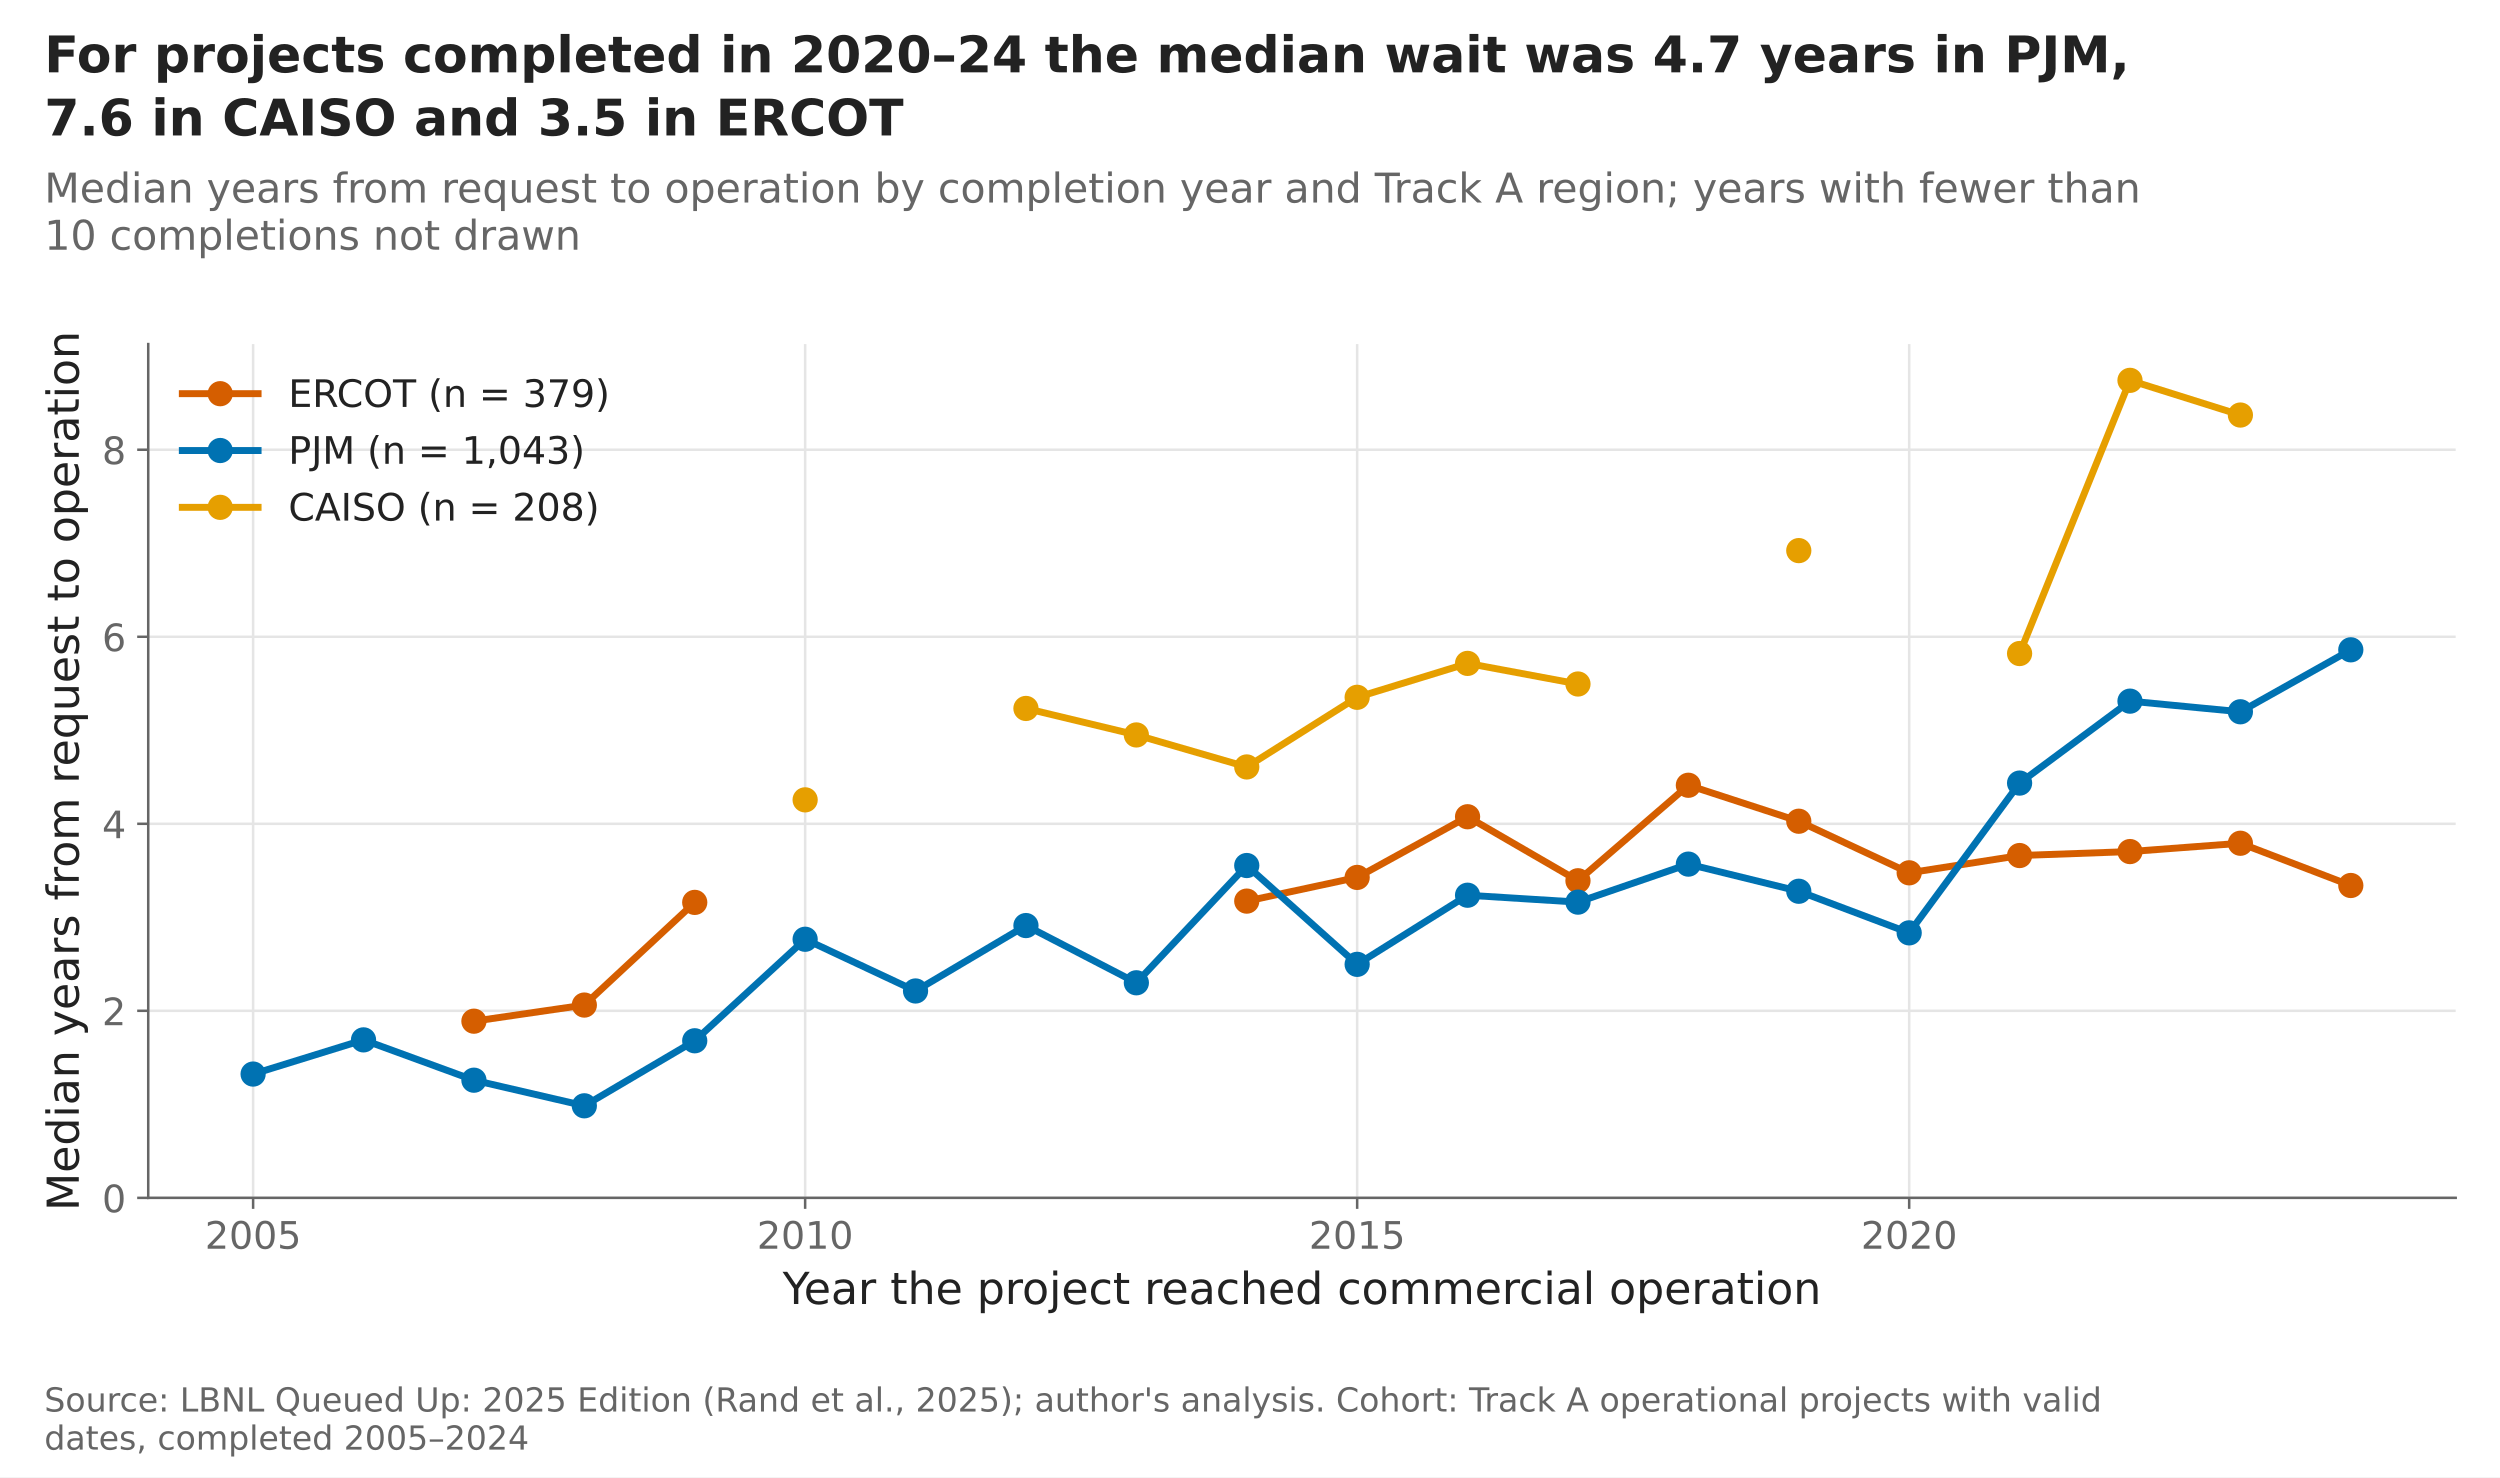
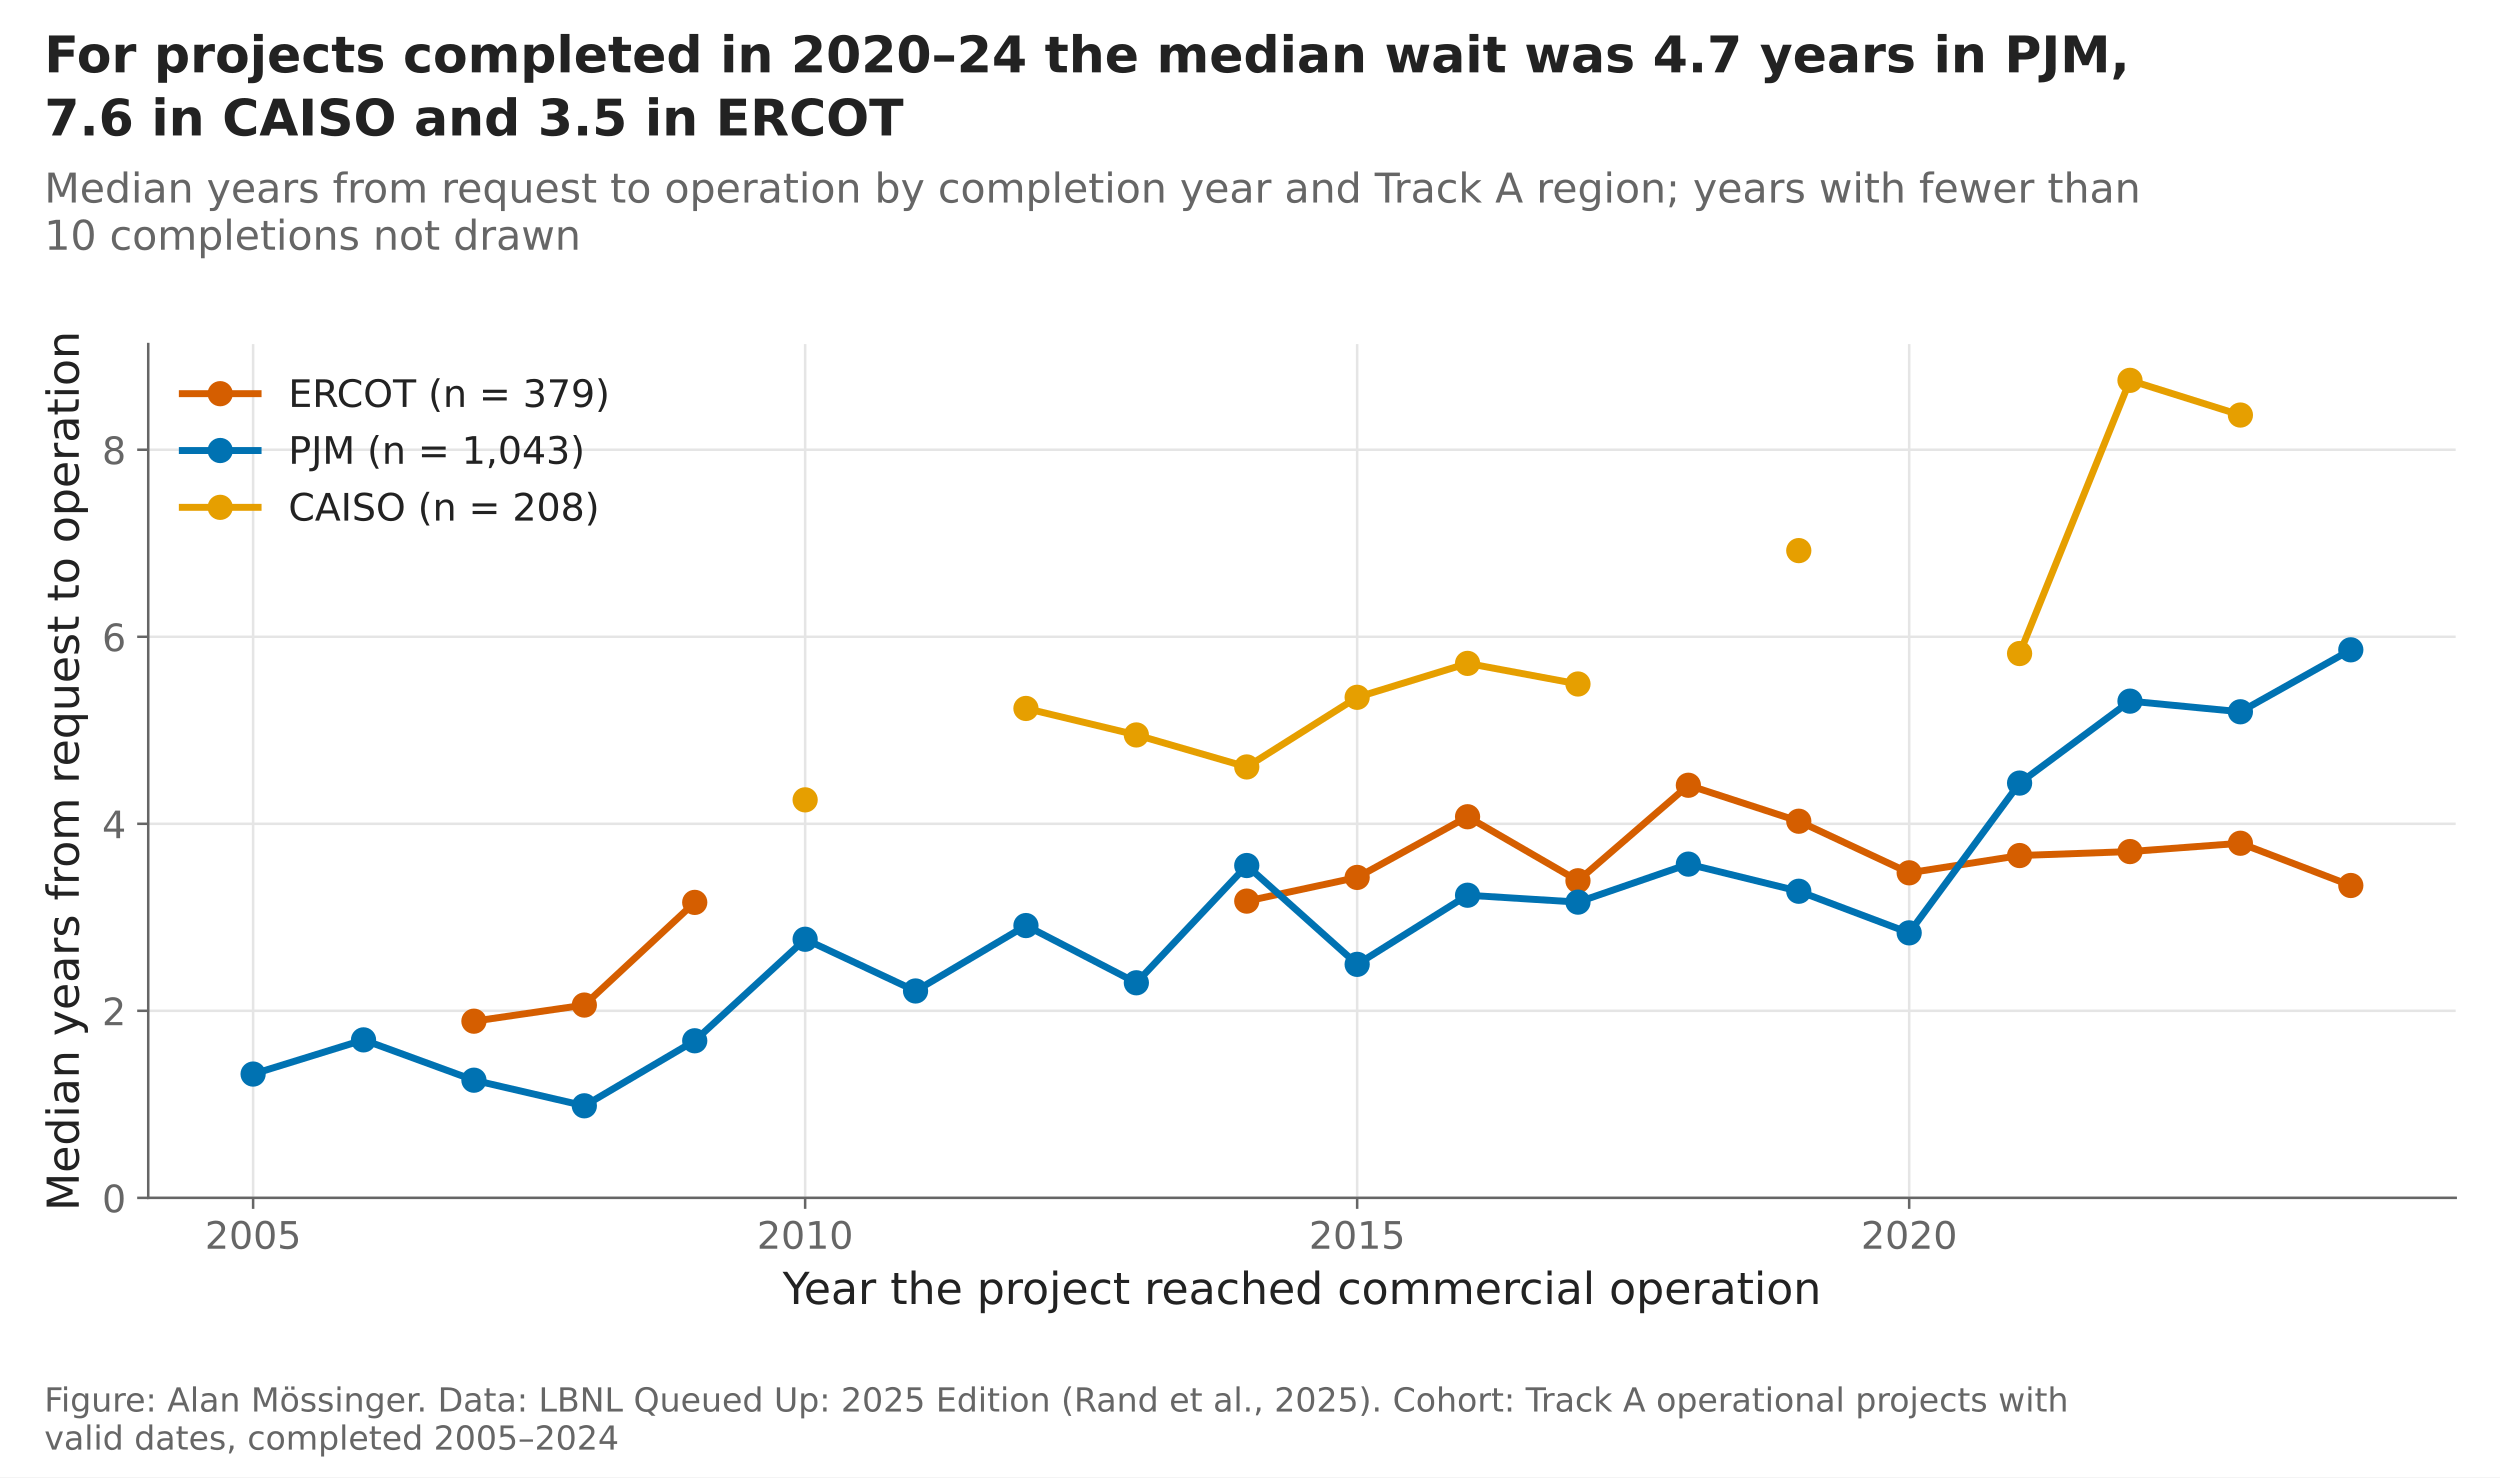
<svg xmlns="http://www.w3.org/2000/svg" xmlns:xlink="http://www.w3.org/1999/xlink" width="792pt" height="468pt" viewBox="0 0 792 468" version="1.1">
  <defs>
    <style type="text/css">*{stroke-linejoin: round; stroke-linecap: butt}</style>
  </defs>
  <g id="figure_1">
    <g id="patch_1">
      <path d="M 0 468  L 792 468  L 792 0  L 0 0  z " style="fill: #ffffff" />
    </g>
    <g id="axes_1">
      <g id="patch_2">
        <path d="M 46.96 379.478  L 777.96 379.478  L 777.96 109.004  L 46.96 109.004  z " style="fill: #ffffff" />
      </g>
      <g id="matplotlib.axis_1">
        <g id="xtick_1">
          <g id="line2d_1">
            <path d="M 80.187 379.478  L 80.187 109.004  " clip-path="url(#p86a361e704)" style="fill: none; stroke: #e5e5e5; stroke-width: 0.8; stroke-linecap: square" />
          </g>
          <g id="line2d_2">
            <defs>
              <path id="me00eba5936" d="M 0 0  L 0 3.5  " style="stroke: #666666; stroke-width: 0.8" />
            </defs>
            <g>
              <use xlink:href="#me00eba5936" x="80.187" y="379.478" style="fill: #666666; stroke: #666666; stroke-width: 0.8" />
            </g>
          </g>
          <g id="text_1">
            <text style="font-size: 12px; font-family: 'DejaVu Sans', 'Bitstream Vera Sans', 'Computer Modern Sans Serif', 'Lucida Grande', 'Verdana', 'Geneva', 'Lucid', 'Arial', 'Helvetica', 'Avant Garde', sans-serif; text-anchor: middle; fill: #666666" x="80.187" y="395.595" transform="rotate(-0 80.18727 395.5952)">2005</text>
          </g>
        </g>
        <g id="xtick_2">
          <g id="line2d_3">
            <path d="M 255.068 379.478  L 255.068 109.004  " clip-path="url(#p86a361e704)" style="fill: none; stroke: #e5e5e5; stroke-width: 0.8; stroke-linecap: square" />
          </g>
          <g id="line2d_4">
            <g>
              <use xlink:href="#me00eba5936" x="255.068" y="379.478" style="fill: #666666; stroke: #666666; stroke-width: 0.8" />
            </g>
          </g>
          <g id="text_2">
            <text style="font-size: 12px; font-family: 'DejaVu Sans', 'Bitstream Vera Sans', 'Computer Modern Sans Serif', 'Lucida Grande', 'Verdana', 'Geneva', 'Lucid', 'Arial', 'Helvetica', 'Avant Garde', sans-serif; text-anchor: middle; fill: #666666" x="255.068" y="395.595" transform="rotate(-0 255.0677 395.5952)">2010</text>
          </g>
        </g>
        <g id="xtick_3">
          <g id="line2d_5">
            <path d="M 429.948 379.478  L 429.948 109.004  " clip-path="url(#p86a361e704)" style="fill: none; stroke: #e5e5e5; stroke-width: 0.8; stroke-linecap: square" />
          </g>
          <g id="line2d_6">
            <g>
              <use xlink:href="#me00eba5936" x="429.948" y="379.478" style="fill: #666666; stroke: #666666; stroke-width: 0.8" />
            </g>
          </g>
          <g id="text_3">
            <text style="font-size: 12px; font-family: 'DejaVu Sans', 'Bitstream Vera Sans', 'Computer Modern Sans Serif', 'Lucida Grande', 'Verdana', 'Geneva', 'Lucid', 'Arial', 'Helvetica', 'Avant Garde', sans-serif; text-anchor: middle; fill: #666666" x="429.948" y="395.595" transform="rotate(-0 429.948 395.5952)">2015</text>
          </g>
        </g>
        <g id="xtick_4">
          <g id="line2d_7">
            <path d="M 604.828 379.478  L 604.828 109.004  " clip-path="url(#p86a361e704)" style="fill: none; stroke: #e5e5e5; stroke-width: 0.8; stroke-linecap: square" />
          </g>
          <g id="line2d_8">
            <g>
              <use xlink:href="#me00eba5936" x="604.828" y="379.478" style="fill: #666666; stroke: #666666; stroke-width: 0.8" />
            </g>
          </g>
          <g id="text_4">
            <text style="font-size: 12px; font-family: 'DejaVu Sans', 'Bitstream Vera Sans', 'Computer Modern Sans Serif', 'Lucida Grande', 'Verdana', 'Geneva', 'Lucid', 'Arial', 'Helvetica', 'Avant Garde', sans-serif; text-anchor: middle; fill: #666666" x="604.828" y="395.595" transform="rotate(-0 604.8284 395.5952)">2020</text>
          </g>
        </g>
        <g id="text_5">
          <text style="font-size: 14px; font-family: 'DejaVu Sans', 'Bitstream Vera Sans', 'Computer Modern Sans Serif', 'Lucida Grande', 'Verdana', 'Geneva', 'Lucid', 'Arial', 'Helvetica', 'Avant Garde', sans-serif; text-anchor: middle; fill: #222222" x="412.46" y="413.116" transform="rotate(-0 412.46 413.1158)">Year the project reached commercial operation</text>
        </g>
      </g>
      <g id="matplotlib.axis_2">
        <g id="ytick_1">
          <g id="line2d_9">
            <path d="M 46.96 379.478  L 777.96 379.478  " clip-path="url(#p86a361e704)" style="fill: none; stroke: #e5e5e5; stroke-width: 0.8; stroke-linecap: square" />
          </g>
          <g id="line2d_10">
            <defs>
              <path id="mce5acbc380" d="M 0 0  L -3.5 0  " style="stroke: #666666; stroke-width: 0.8" />
            </defs>
            <g>
              <use xlink:href="#mce5acbc380" x="46.96" y="379.478" style="fill: #666666; stroke: #666666; stroke-width: 0.8" />
            </g>
          </g>
          <g id="text_6">
            <text style="font-size: 12px; font-family: 'DejaVu Sans', 'Bitstream Vera Sans', 'Computer Modern Sans Serif', 'Lucida Grande', 'Verdana', 'Geneva', 'Lucid', 'Arial', 'Helvetica', 'Avant Garde', sans-serif; text-anchor: end; fill: #666666" x="39.96" y="384.037" transform="rotate(-0 39.96 384.0366)">0</text>
          </g>
        </g>
        <g id="ytick_2">
          <g id="line2d_11">
            <path d="M 46.96 320.227  L 777.96 320.227  " clip-path="url(#p86a361e704)" style="fill: none; stroke: #e5e5e5; stroke-width: 0.8; stroke-linecap: square" />
          </g>
          <g id="line2d_12">
            <g>
              <use xlink:href="#mce5acbc380" x="46.96" y="320.227" style="fill: #666666; stroke: #666666; stroke-width: 0.8" />
            </g>
          </g>
          <g id="text_7">
            <text style="font-size: 12px; font-family: 'DejaVu Sans', 'Bitstream Vera Sans', 'Computer Modern Sans Serif', 'Lucida Grande', 'Verdana', 'Geneva', 'Lucid', 'Arial', 'Helvetica', 'Avant Garde', sans-serif; text-anchor: end; fill: #666666" x="39.96" y="324.786" transform="rotate(-0 39.96 324.7861)">2</text>
          </g>
        </g>
        <g id="ytick_3">
          <g id="line2d_13">
            <path d="M 46.96 260.977  L 777.96 260.977  " clip-path="url(#p86a361e704)" style="fill: none; stroke: #e5e5e5; stroke-width: 0.8; stroke-linecap: square" />
          </g>
          <g id="line2d_14">
            <g>
              <use xlink:href="#mce5acbc380" x="46.96" y="260.977" style="fill: #666666; stroke: #666666; stroke-width: 0.8" />
            </g>
          </g>
          <g id="text_8">
            <text style="font-size: 12px; font-family: 'DejaVu Sans', 'Bitstream Vera Sans', 'Computer Modern Sans Serif', 'Lucida Grande', 'Verdana', 'Geneva', 'Lucid', 'Arial', 'Helvetica', 'Avant Garde', sans-serif; text-anchor: end; fill: #666666" x="39.96" y="265.536" transform="rotate(-0 39.96 265.5355)">4</text>
          </g>
        </g>
        <g id="ytick_4">
          <g id="line2d_15">
            <path d="M 46.96 201.726  L 777.96 201.726  " clip-path="url(#p86a361e704)" style="fill: none; stroke: #e5e5e5; stroke-width: 0.8; stroke-linecap: square" />
          </g>
          <g id="line2d_16">
            <g>
              <use xlink:href="#mce5acbc380" x="46.96" y="201.726" style="fill: #666666; stroke: #666666; stroke-width: 0.8" />
            </g>
          </g>
          <g id="text_9">
            <text style="font-size: 12px; font-family: 'DejaVu Sans', 'Bitstream Vera Sans', 'Computer Modern Sans Serif', 'Lucida Grande', 'Verdana', 'Geneva', 'Lucid', 'Arial', 'Helvetica', 'Avant Garde', sans-serif; text-anchor: end; fill: #666666" x="39.96" y="206.285" transform="rotate(-0 39.96 206.285)">6</text>
          </g>
        </g>
        <g id="ytick_5">
          <g id="line2d_17">
            <path d="M 46.96 142.476  L 777.96 142.476  " clip-path="url(#p86a361e704)" style="fill: none; stroke: #e5e5e5; stroke-width: 0.8; stroke-linecap: square" />
          </g>
          <g id="line2d_18">
            <g>
              <use xlink:href="#mce5acbc380" x="46.96" y="142.476" style="fill: #666666; stroke: #666666; stroke-width: 0.8" />
            </g>
          </g>
          <g id="text_10">
            <text style="font-size: 12px; font-family: 'DejaVu Sans', 'Bitstream Vera Sans', 'Computer Modern Sans Serif', 'Lucida Grande', 'Verdana', 'Geneva', 'Lucid', 'Arial', 'Helvetica', 'Avant Garde', sans-serif; text-anchor: end; fill: #666666" x="39.96" y="147.034" transform="rotate(-0 39.96 147.0345)">8</text>
          </g>
        </g>
        <g id="text_11">
          <text style="font-size: 14px; font-family: 'DejaVu Sans', 'Bitstream Vera Sans', 'Computer Modern Sans Serif', 'Lucida Grande', 'Verdana', 'Geneva', 'Lucid', 'Arial', 'Helvetica', 'Avant Garde', sans-serif; text-anchor: middle; fill: #222222" x="24.962" y="244.241" transform="rotate(-90 24.96172 244.241)">Median years from request to operation</text>
        </g>
      </g>
      <g id="line2d_19">
        <path d="M 150.139 323.512  L 185.116 318.403  L 220.092 285.878  M 394.972 285.472  L 429.948 277.969  L 464.924 258.746  L 499.9 279.024  L 534.876 248.77  L 569.852 260.166  L 604.828 276.509  L 639.804 271.035  L 674.781 269.777  L 709.757 267.141  L 744.733 280.524  " clip-path="url(#p86a361e704)" style="fill: none; stroke: #d55e00; stroke-width: 2.2; stroke-linecap: square" />
        <defs>
          <path id="m7c96b2b781" d="M 0 3.5  C 0.928 3.5 1.819 3.131 2.475 2.475  C 3.131 1.819 3.5 0.928 3.5 0  C 3.5 -0.928 3.131 -1.819 2.475 -2.475  C 1.819 -3.131 0.928 -3.5 0 -3.5  C -0.928 -3.5 -1.819 -3.131 -2.475 -2.475  C -3.131 -1.819 -3.5 -0.928 -3.5 0  C -3.5 0.928 -3.131 1.819 -2.475 2.475  C -1.819 3.131 -0.928 3.5 0 3.5  z " style="stroke: #d55e00" />
        </defs>
        <g clip-path="url(#p86a361e704)">
          <use xlink:href="#m7c96b2b781" x="150.139" y="323.512" style="fill: #d55e00; stroke: #d55e00" />
          <use xlink:href="#m7c96b2b781" x="185.116" y="318.403" style="fill: #d55e00; stroke: #d55e00" />
          <use xlink:href="#m7c96b2b781" x="220.092" y="285.878" style="fill: #d55e00; stroke: #d55e00" />
          <use xlink:href="#m7c96b2b781" x="394.972" y="285.472" style="fill: #d55e00; stroke: #d55e00" />
          <use xlink:href="#m7c96b2b781" x="429.948" y="277.969" style="fill: #d55e00; stroke: #d55e00" />
          <use xlink:href="#m7c96b2b781" x="464.924" y="258.746" style="fill: #d55e00; stroke: #d55e00" />
          <use xlink:href="#m7c96b2b781" x="499.9" y="279.024" style="fill: #d55e00; stroke: #d55e00" />
          <use xlink:href="#m7c96b2b781" x="534.876" y="248.77" style="fill: #d55e00; stroke: #d55e00" />
          <use xlink:href="#m7c96b2b781" x="569.852" y="260.166" style="fill: #d55e00; stroke: #d55e00" />
          <use xlink:href="#m7c96b2b781" x="604.828" y="276.509" style="fill: #d55e00; stroke: #d55e00" />
          <use xlink:href="#m7c96b2b781" x="639.804" y="271.035" style="fill: #d55e00; stroke: #d55e00" />
          <use xlink:href="#m7c96b2b781" x="674.781" y="269.777" style="fill: #d55e00; stroke: #d55e00" />
          <use xlink:href="#m7c96b2b781" x="709.757" y="267.141" style="fill: #d55e00; stroke: #d55e00" />
          <use xlink:href="#m7c96b2b781" x="744.733" y="280.524" style="fill: #d55e00; stroke: #d55e00" />
        </g>
      </g>
      <g id="line2d_20">
        <path d="M 80.187 340.262  L 115.163 329.433  L 150.139 342.208  L 185.116 350.319  L 220.092 329.717  L 255.068 297.557  L 290.044 313.941  L 325.02 293.218  L 359.996 311.346  L 394.972 274.198  L 429.948 305.506  L 464.924 283.607  L 499.9 285.796  L 534.876 273.752  L 569.852 282.349  L 604.828 295.53  L 639.804 248.081  L 674.781 222.125  L 709.757 225.492  L 744.733 205.863  " clip-path="url(#p86a361e704)" style="fill: none; stroke: #0072b2; stroke-width: 2.2; stroke-linecap: square" />
        <defs>
          <path id="mb64b45804c" d="M 0 3.5  C 0.928 3.5 1.819 3.131 2.475 2.475  C 3.131 1.819 3.5 0.928 3.5 0  C 3.5 -0.928 3.131 -1.819 2.475 -2.475  C 1.819 -3.131 0.928 -3.5 0 -3.5  C -0.928 -3.5 -1.819 -3.131 -2.475 -2.475  C -3.131 -1.819 -3.5 -0.928 -3.5 0  C -3.5 0.928 -3.131 1.819 -2.475 2.475  C -1.819 3.131 -0.928 3.5 0 3.5  z " style="stroke: #0072b2" />
        </defs>
        <g clip-path="url(#p86a361e704)">
          <use xlink:href="#mb64b45804c" x="80.187" y="340.262" style="fill: #0072b2; stroke: #0072b2" />
          <use xlink:href="#mb64b45804c" x="115.163" y="329.433" style="fill: #0072b2; stroke: #0072b2" />
          <use xlink:href="#mb64b45804c" x="150.139" y="342.208" style="fill: #0072b2; stroke: #0072b2" />
          <use xlink:href="#mb64b45804c" x="185.116" y="350.319" style="fill: #0072b2; stroke: #0072b2" />
          <use xlink:href="#mb64b45804c" x="220.092" y="329.717" style="fill: #0072b2; stroke: #0072b2" />
          <use xlink:href="#mb64b45804c" x="255.068" y="297.557" style="fill: #0072b2; stroke: #0072b2" />
          <use xlink:href="#mb64b45804c" x="290.044" y="313.941" style="fill: #0072b2; stroke: #0072b2" />
          <use xlink:href="#mb64b45804c" x="325.02" y="293.218" style="fill: #0072b2; stroke: #0072b2" />
          <use xlink:href="#mb64b45804c" x="359.996" y="311.346" style="fill: #0072b2; stroke: #0072b2" />
          <use xlink:href="#mb64b45804c" x="394.972" y="274.198" style="fill: #0072b2; stroke: #0072b2" />
          <use xlink:href="#mb64b45804c" x="429.948" y="305.506" style="fill: #0072b2; stroke: #0072b2" />
          <use xlink:href="#mb64b45804c" x="464.924" y="283.607" style="fill: #0072b2; stroke: #0072b2" />
          <use xlink:href="#mb64b45804c" x="499.9" y="285.796" style="fill: #0072b2; stroke: #0072b2" />
          <use xlink:href="#mb64b45804c" x="534.876" y="273.752" style="fill: #0072b2; stroke: #0072b2" />
          <use xlink:href="#mb64b45804c" x="569.852" y="282.349" style="fill: #0072b2; stroke: #0072b2" />
          <use xlink:href="#mb64b45804c" x="604.828" y="295.53" style="fill: #0072b2; stroke: #0072b2" />
          <use xlink:href="#mb64b45804c" x="639.804" y="248.081" style="fill: #0072b2; stroke: #0072b2" />
          <use xlink:href="#mb64b45804c" x="674.781" y="222.125" style="fill: #0072b2; stroke: #0072b2" />
          <use xlink:href="#mb64b45804c" x="709.757" y="225.492" style="fill: #0072b2; stroke: #0072b2" />
          <use xlink:href="#mb64b45804c" x="744.733" y="205.863" style="fill: #0072b2; stroke: #0072b2" />
        </g>
      </g>
      <g id="line2d_21">
        <path d="M 255.068 253.393  M 325.02 224.437  L 359.996 232.832  L 394.972 242.971  L 429.948 220.909  L 464.924 210.162  L 499.9 216.691  M 569.852 174.433  M 639.804 207.039  L 674.781 120.495  L 709.757 131.486  " clip-path="url(#p86a361e704)" style="fill: none; stroke: #e69f00; stroke-width: 2.2; stroke-linecap: square" />
        <defs>
          <path id="ma024cccba8" d="M 0 3.5  C 0.928 3.5 1.819 3.131 2.475 2.475  C 3.131 1.819 3.5 0.928 3.5 0  C 3.5 -0.928 3.131 -1.819 2.475 -2.475  C 1.819 -3.131 0.928 -3.5 0 -3.5  C -0.928 -3.5 -1.819 -3.131 -2.475 -2.475  C -3.131 -1.819 -3.5 -0.928 -3.5 0  C -3.5 0.928 -3.131 1.819 -2.475 2.475  C -1.819 3.131 -0.928 3.5 0 3.5  z " style="stroke: #e69f00" />
        </defs>
        <g clip-path="url(#p86a361e704)">
          <use xlink:href="#ma024cccba8" x="255.068" y="253.393" style="fill: #e69f00; stroke: #e69f00" />
          <use xlink:href="#ma024cccba8" x="325.02" y="224.437" style="fill: #e69f00; stroke: #e69f00" />
          <use xlink:href="#ma024cccba8" x="359.996" y="232.832" style="fill: #e69f00; stroke: #e69f00" />
          <use xlink:href="#ma024cccba8" x="394.972" y="242.971" style="fill: #e69f00; stroke: #e69f00" />
          <use xlink:href="#ma024cccba8" x="429.948" y="220.909" style="fill: #e69f00; stroke: #e69f00" />
          <use xlink:href="#ma024cccba8" x="464.924" y="210.162" style="fill: #e69f00; stroke: #e69f00" />
          <use xlink:href="#ma024cccba8" x="499.9" y="216.691" style="fill: #e69f00; stroke: #e69f00" />
          <use xlink:href="#ma024cccba8" x="569.852" y="174.433" style="fill: #e69f00; stroke: #e69f00" />
          <use xlink:href="#ma024cccba8" x="639.804" y="207.039" style="fill: #e69f00; stroke: #e69f00" />
          <use xlink:href="#ma024cccba8" x="674.781" y="120.495" style="fill: #e69f00; stroke: #e69f00" />
          <use xlink:href="#ma024cccba8" x="709.757" y="131.486" style="fill: #e69f00; stroke: #e69f00" />
        </g>
      </g>
      <g id="patch_3">
        <path d="M 46.96 379.478  L 46.96 109.004  " style="fill: none; stroke: #666666; stroke-width: 0.8; stroke-linejoin: miter; stroke-linecap: square" />
      </g>
      <g id="patch_4">
        <path d="M 46.96 379.478  L 777.96 379.478  " style="fill: none; stroke: #666666; stroke-width: 0.8; stroke-linejoin: miter; stroke-linecap: square" />
      </g>
      <g id="legend_1">
        <g id="line2d_22">
          <path d="M 57.76 124.722  L 69.76 124.722  L 81.76 124.722  " style="fill: none; stroke: #d55e00; stroke-width: 2.2; stroke-linecap: square" />
          <g>
            <use xlink:href="#m7c96b2b781" x="69.76" y="124.722" style="fill: #d55e00; stroke: #d55e00" />
          </g>
        </g>
        <g id="text_12">
          <text style="font-size: 12px; font-family: 'DejaVu Sans', 'Bitstream Vera Sans', 'Computer Modern Sans Serif', 'Lucida Grande', 'Verdana', 'Geneva', 'Lucid', 'Arial', 'Helvetica', 'Avant Garde', sans-serif; text-anchor: start; fill: #222222" x="91.36" y="128.922" transform="rotate(-0 91.36 128.9221)">ERCOT (n = 379)</text>
        </g>
        <g id="line2d_23">
          <path d="M 57.76 142.723  L 69.76 142.723  L 81.76 142.723  " style="fill: none; stroke: #0072b2; stroke-width: 2.2; stroke-linecap: square" />
          <g>
            <use xlink:href="#mb64b45804c" x="69.76" y="142.723" style="fill: #0072b2; stroke: #0072b2" />
          </g>
        </g>
        <g id="text_13">
          <text style="font-size: 12px; font-family: 'DejaVu Sans', 'Bitstream Vera Sans', 'Computer Modern Sans Serif', 'Lucida Grande', 'Verdana', 'Geneva', 'Lucid', 'Arial', 'Helvetica', 'Avant Garde', sans-serif; text-anchor: start; fill: #222222" x="91.36" y="146.923" transform="rotate(-0 91.36 146.9231)">PJM (n = 1,043)</text>
        </g>
        <g id="line2d_24">
          <path d="M 57.76 160.724  L 69.76 160.724  L 81.76 160.724  " style="fill: none; stroke: #e69f00; stroke-width: 2.2; stroke-linecap: square" />
          <g>
            <use xlink:href="#ma024cccba8" x="69.76" y="160.724" style="fill: #e69f00; stroke: #e69f00" />
          </g>
        </g>
        <g id="text_14">
          <text style="font-size: 12px; font-family: 'DejaVu Sans', 'Bitstream Vera Sans', 'Computer Modern Sans Serif', 'Lucida Grande', 'Verdana', 'Geneva', 'Lucid', 'Arial', 'Helvetica', 'Avant Garde', sans-serif; text-anchor: start; fill: #222222" x="91.36" y="164.924" transform="rotate(-0 91.36 164.924)">CAISO (n = 208)</text>
        </g>
      </g>
    </g>
    <g id="text_15">
      <text style="font-weight: 700; font-size: 16px; font-family: 'DejaVu Sans', 'Bitstream Vera Sans', 'Computer Modern Sans Serif', 'Lucida Grande', 'Verdana', 'Geneva', 'Lucid', 'Arial', 'Helvetica', 'Avant Garde', sans-serif; fill: #222222" transform="translate(14.04 22.9125)">For projects completed in 2020–24 the median wait was 4.7 years in PJM,</text>
      <text style="font-weight: 700; font-size: 16px; font-family: 'DejaVu Sans', 'Bitstream Vera Sans', 'Computer Modern Sans Serif', 'Lucida Grande', 'Verdana', 'Geneva', 'Lucid', 'Arial', 'Helvetica', 'Avant Garde', sans-serif; fill: #222222" transform="translate(14.04 42.925)">7.6 in CAISO and 3.5 in ERCOT</text>
    </g>
    <g id="text_16">
      <text style="font-size: 13px; font-family: 'DejaVu Sans', 'Bitstream Vera Sans', 'Computer Modern Sans Serif', 'Lucida Grande', 'Verdana', 'Geneva', 'Lucid', 'Arial', 'Helvetica', 'Avant Garde', sans-serif; fill: #666666" transform="translate(14.04 64.16619)">Median years from request to operation by completion year and Track A region; years with fewer than</text>
      <text style="font-size: 13px; font-family: 'DejaVu Sans', 'Bitstream Vera Sans', 'Computer Modern Sans Serif', 'Lucida Grande', 'Verdana', 'Geneva', 'Lucid', 'Arial', 'Helvetica', 'Avant Garde', sans-serif; fill: #666666" transform="translate(14.04 79.11619)">10 completions not drawn</text>
    </g>
    <g id="text_17">
-       <text style="font-size: 10.5px; font-family: 'DejaVu Sans', 'Bitstream Vera Sans', 'Computer Modern Sans Serif', 'Lucida Grande', 'Verdana', 'Geneva', 'Lucid', 'Arial', 'Helvetica', 'Avant Garde', sans-serif; fill: #666666" transform="translate(14.04 447.1688)">Source: LBNL Queued Up: 2025 Edition (Rand et al., 2025); author's analysis. Cohort: Track A operational projects with valid</text>
-       <text style="font-size: 10.5px; font-family: 'DejaVu Sans', 'Bitstream Vera Sans', 'Computer Modern Sans Serif', 'Lucida Grande', 'Verdana', 'Geneva', 'Lucid', 'Arial', 'Helvetica', 'Avant Garde', sans-serif; fill: #666666" transform="translate(14.04 459.2438)">dates, completed 2005–2024</text>
+       <text style="font-size: 10.5px; font-family: 'DejaVu Sans', 'Bitstream Vera Sans', 'Computer Modern Sans Serif', 'Lucida Grande', 'Verdana', 'Geneva', 'Lucid', 'Arial', 'Helvetica', 'Avant Garde', sans-serif; fill: #666666" transform="translate(14.04 447.1688)">Figure: Alan Mössinger. Data: LBNL Queued Up: 2025 Edition (Rand et al., 2025). Cohort: Track A operational projects with</text>
+       <text style="font-size: 10.5px; font-family: 'DejaVu Sans', 'Bitstream Vera Sans', 'Computer Modern Sans Serif', 'Lucida Grande', 'Verdana', 'Geneva', 'Lucid', 'Arial', 'Helvetica', 'Avant Garde', sans-serif; fill: #666666" transform="translate(14.04 459.2438)">valid dates, completed 2005–2024</text>
    </g>
  </g>
  <defs>
    <clipPath id="p86a361e704">
      <rect x="46.96" y="109.004" width="731" height="270.474" />
    </clipPath>
  </defs>
</svg>
